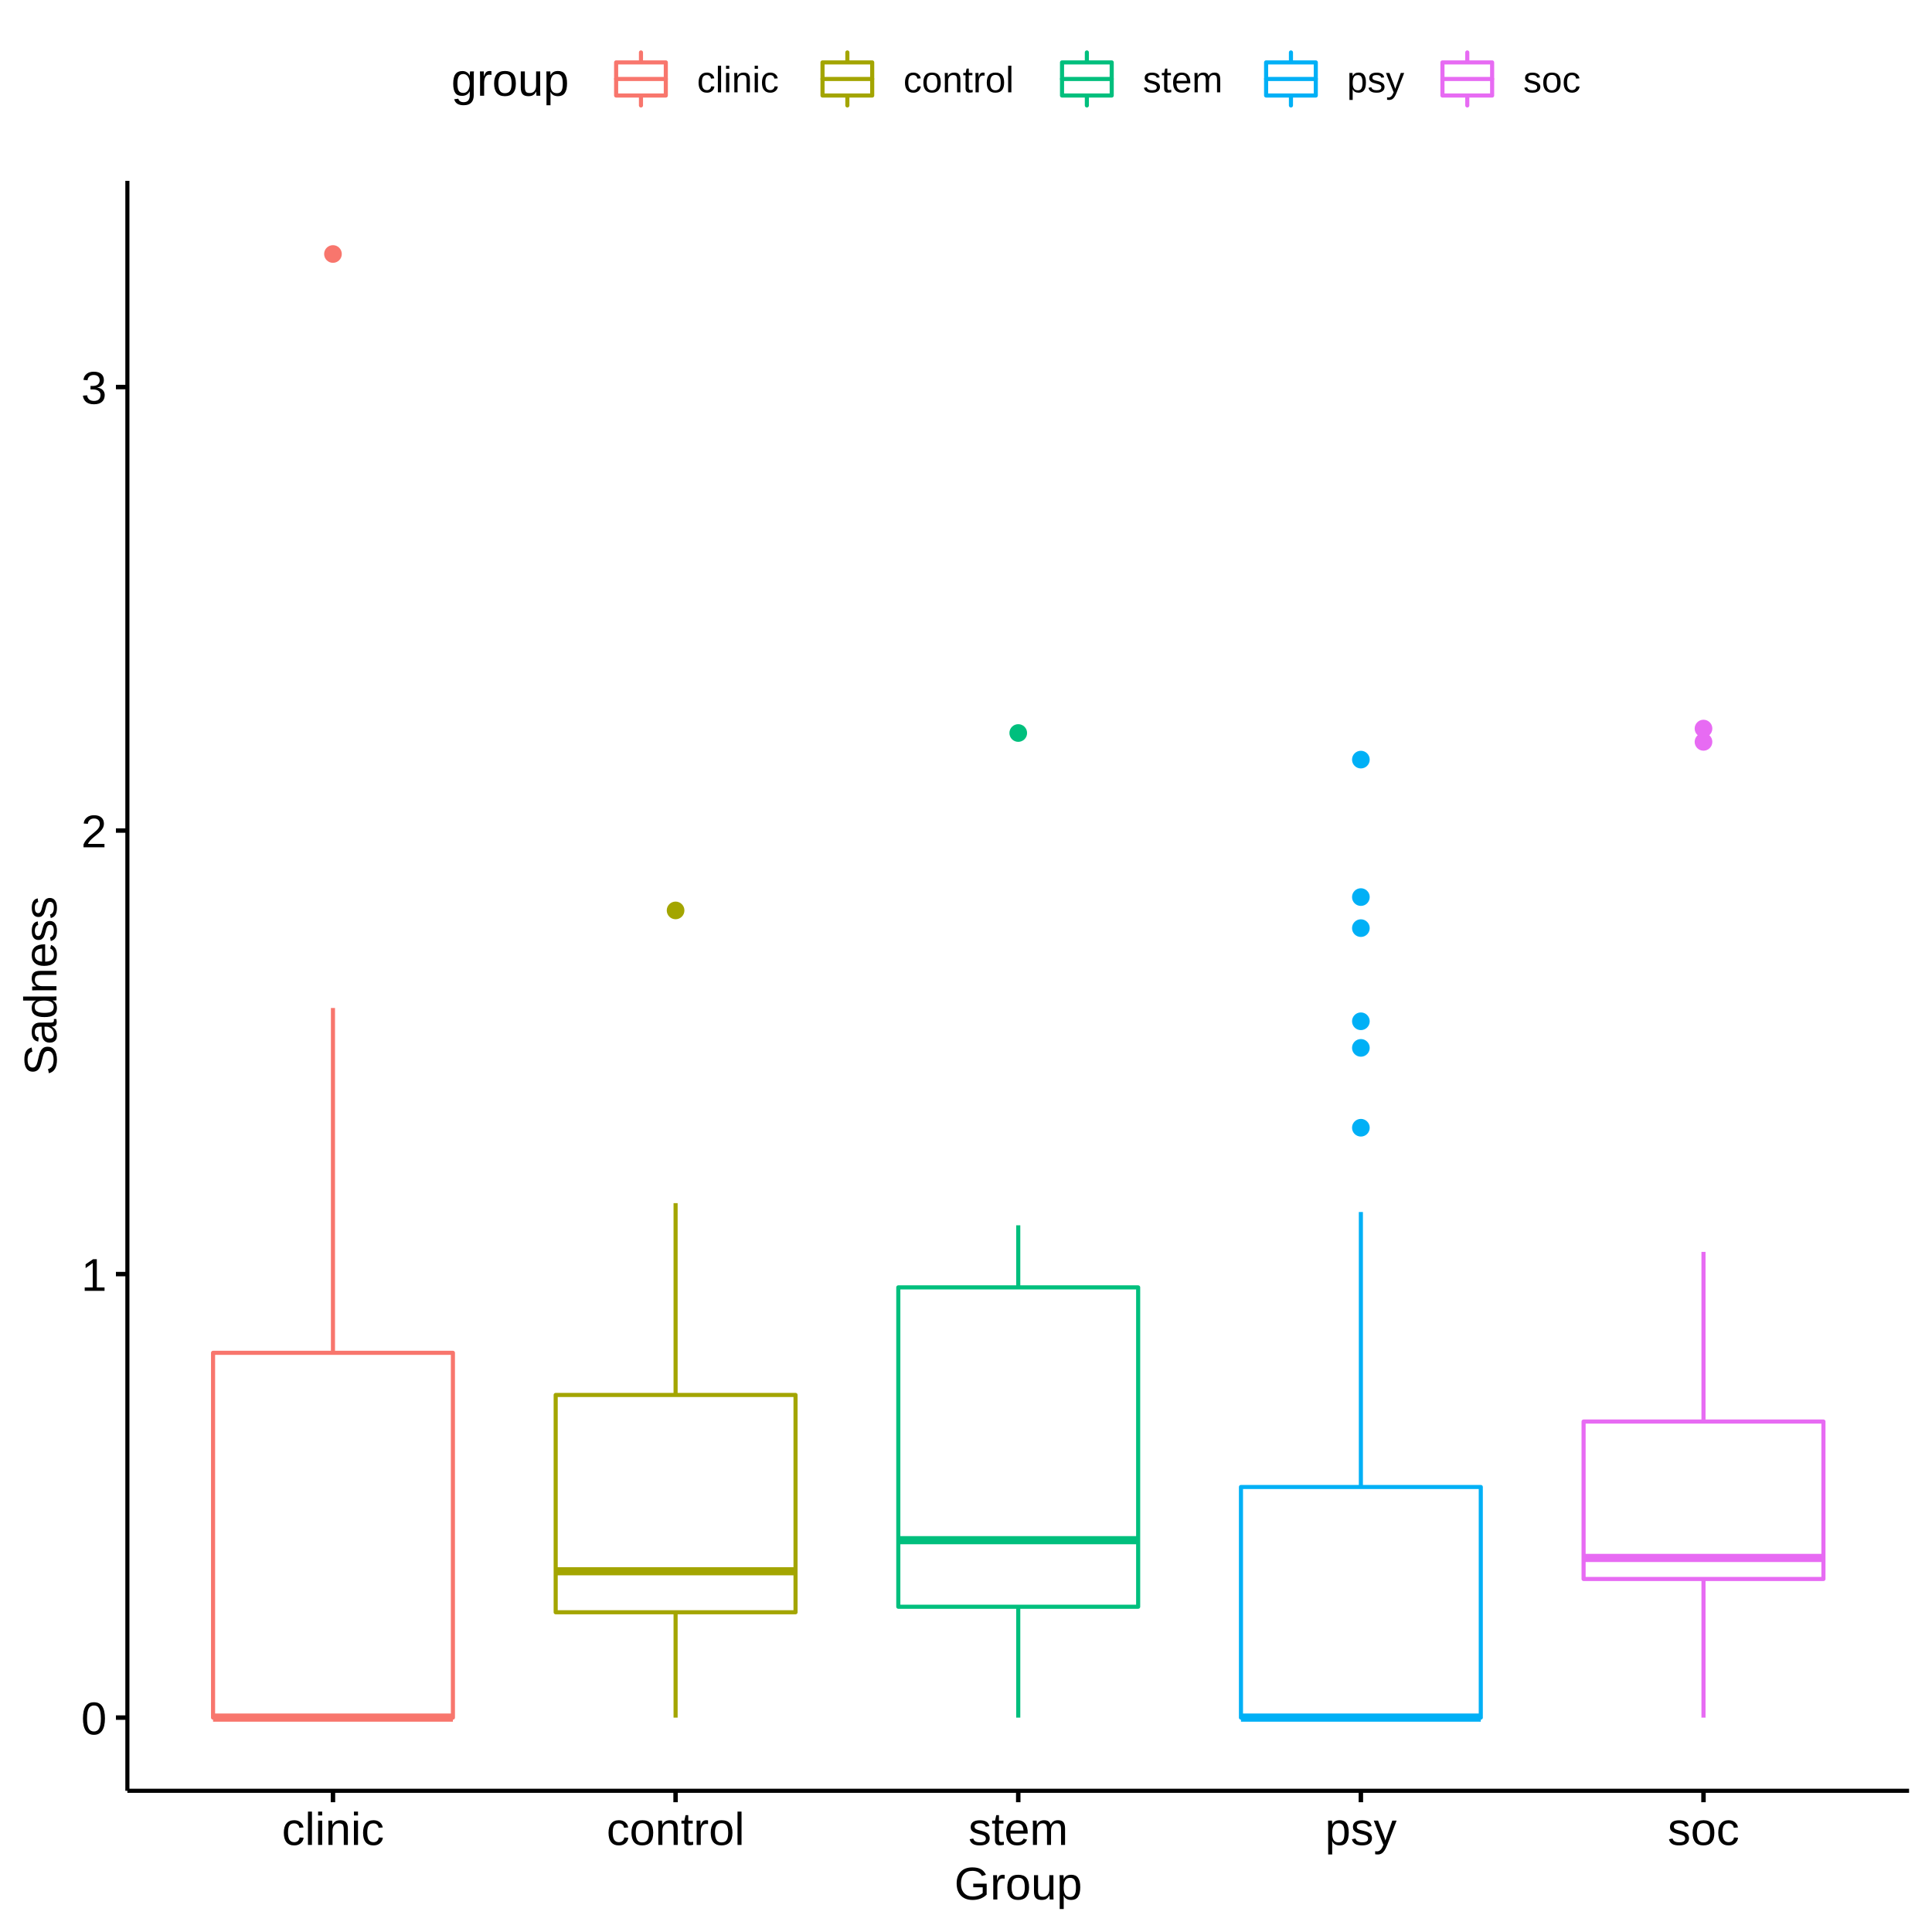
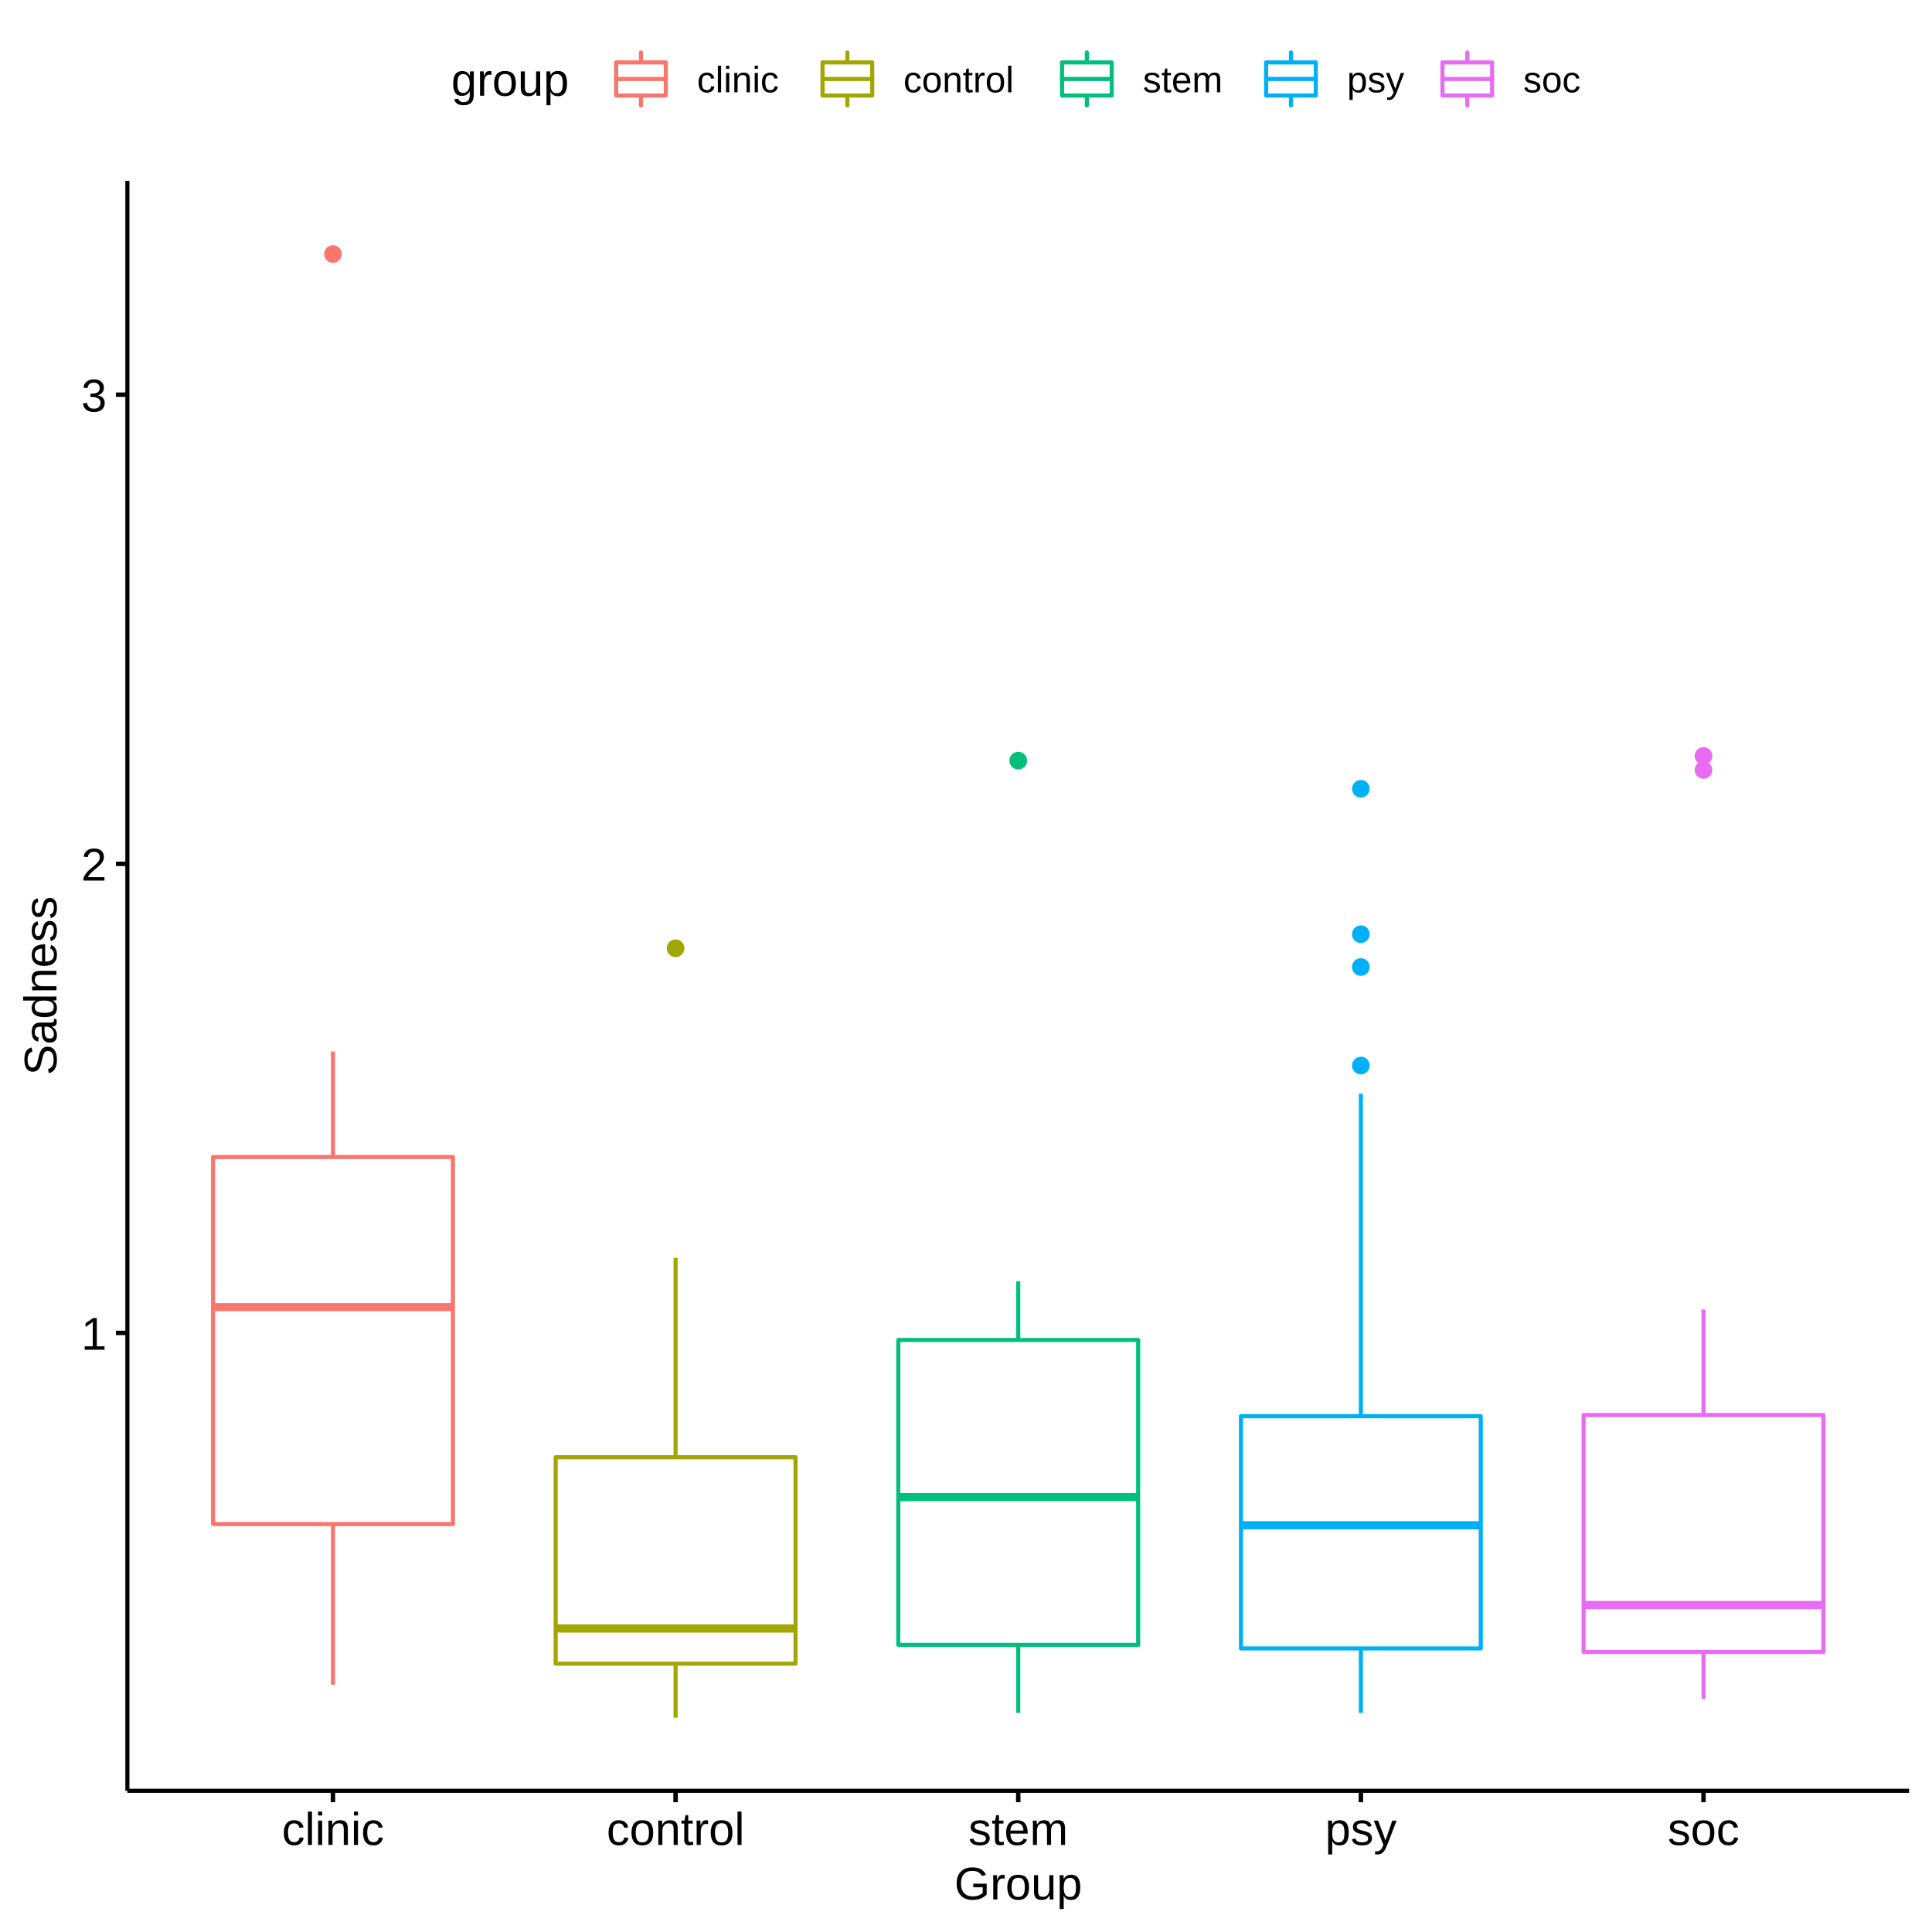
<svg xmlns="http://www.w3.org/2000/svg" class="svglite" width="504.00pt" height="504.00pt" viewBox="0 0 504.00 504.00">
  <defs>
    <style type="text/css">
    .svglite line, .svglite polyline, .svglite polygon, .svglite path, .svglite rect, .svglite circle {
      fill: none;
      stroke: #000000;
      stroke-linecap: round;
      stroke-linejoin: round;
      stroke-miterlimit: 10.00;
    }
  </style>
  </defs>
  <rect width="100%" height="100%" style="stroke: none; fill: #FFFFFF;" />
  <defs>
    <clipPath id="cpMC4wMHw1MDQuMDB8MC4wMHw1MDQuMDA=">
      <rect x="0.00" y="0.00" width="504.00" height="504.00" />
    </clipPath>
  </defs>
  <g clip-path="url(#cpMC4wMHw1MDQuMDB8MC4wMHw1MDQuMDA=)">
    <rect x="-0" y="-0" width="504.00" height="504.00" style="stroke-width: 1.16; stroke: #FFFFFF; fill: #FFFFFF;" />
  </g>
  <defs>
    <clipPath id="cpMzMuMjN8NDk4LjAyfDQ3LjE3fDQ2Ny4xNg==">
      <rect x="33.23" y="47.17" width="464.79" height="419.99" />
    </clipPath>
  </defs>
  <g clip-path="url(#cpMzMuMjN8NDk4LjAyfDQ3LjE3fDQ2Ny4xNg==)">
    <rect x="33.23" y="47.17" width="464.79" height="419.99" style="stroke-width: 1.16; stroke: none; fill: #FFFFFF;" />
    <circle cx="86.86" cy="66.26" r="1.95" style="stroke-width: 0.71; stroke: #F8766D; fill: #F8766D;" />
-     <line x1="86.86" y1="352.91" x2="86.86" y2="262.95" style="stroke-width: 1.07; stroke: #F8766D; stroke-linecap: butt;" />
-     <line x1="86.86" y1="448.07" x2="86.86" y2="448.07" style="stroke-width: 1.07; stroke: #F8766D; stroke-linecap: butt;" />
-     <polygon points="55.58,352.91 55.58,448.07 118.15,448.07 118.15,352.91 55.58,352.91 " style="stroke-width: 1.07; stroke: #F8766D; fill: #FFFFFF;" />
-     <line x1="55.58" y1="448.07" x2="118.15" y2="448.07" style="stroke-width: 2.13; stroke: #F8766D; stroke-linecap: butt;" />
-     <circle cx="176.24" cy="237.50" r="1.95" style="stroke-width: 0.71; stroke: #A3A500; fill: #A3A500;" />
-     <line x1="176.24" y1="363.90" x2="176.24" y2="313.86" style="stroke-width: 1.07; stroke: #A3A500; stroke-linecap: butt;" />
-     <line x1="176.24" y1="420.59" x2="176.24" y2="448.07" style="stroke-width: 1.07; stroke: #A3A500; stroke-linecap: butt;" />
-     <polygon points="144.96,363.90 144.96,420.59 207.53,420.59 207.53,363.90 144.96,363.90 " style="stroke-width: 1.07; stroke: #A3A500; fill: #FFFFFF;" />
-     <line x1="144.96" y1="409.89" x2="207.53" y2="409.89" style="stroke-width: 2.13; stroke: #A3A500; stroke-linecap: butt;" />
-     <circle cx="265.63" cy="191.22" r="1.95" style="stroke-width: 0.71; stroke: #00BF7D; fill: #00BF7D;" />
-     <line x1="265.63" y1="335.84" x2="265.63" y2="319.64" style="stroke-width: 1.07; stroke: #00BF7D; stroke-linecap: butt;" />
-     <line x1="265.63" y1="419.15" x2="265.63" y2="448.07" style="stroke-width: 1.07; stroke: #00BF7D; stroke-linecap: butt;" />
-     <polygon points="234.34,335.84 234.34,419.15 296.91,419.15 296.91,335.84 234.34,335.84 " style="stroke-width: 1.07; stroke: #00BF7D; fill: #FFFFFF;" />
-     <line x1="234.34" y1="401.79" x2="296.91" y2="401.79" style="stroke-width: 2.13; stroke: #00BF7D; stroke-linecap: butt;" />
-     <circle cx="355.01" cy="234.02" r="1.95" style="stroke-width: 0.71; stroke: #00B0F6; fill: #00B0F6;" />
-     <circle cx="355.01" cy="266.42" r="1.95" style="stroke-width: 0.71; stroke: #00B0F6; fill: #00B0F6;" />
-     <circle cx="355.01" cy="242.12" r="1.95" style="stroke-width: 0.71; stroke: #00B0F6; fill: #00B0F6;" />
-     <circle cx="355.01" cy="294.19" r="1.95" style="stroke-width: 0.71; stroke: #00B0F6; fill: #00B0F6;" />
-     <circle cx="355.01" cy="273.36" r="1.95" style="stroke-width: 0.71; stroke: #00B0F6; fill: #00B0F6;" />
-     <circle cx="355.01" cy="198.16" r="1.95" style="stroke-width: 0.71; stroke: #00B0F6; fill: #00B0F6;" />
-     <line x1="355.01" y1="387.91" x2="355.01" y2="316.17" style="stroke-width: 1.07; stroke: #00B0F6; stroke-linecap: butt;" />
-     <line x1="355.01" y1="448.07" x2="355.01" y2="448.07" style="stroke-width: 1.07; stroke: #00B0F6; stroke-linecap: butt;" />
-     <polygon points="323.73,387.91 323.73,448.07 386.29,448.07 386.29,387.91 323.73,387.91 " style="stroke-width: 1.07; stroke: #00B0F6; fill: #FFFFFF;" />
-     <line x1="323.73" y1="448.07" x2="386.29" y2="448.07" style="stroke-width: 2.13; stroke: #00B0F6; stroke-linecap: butt;" />
-     <circle cx="444.39" cy="190.06" r="1.95" style="stroke-width: 0.71; stroke: #E76BF3; fill: #E76BF3;" />
-     <circle cx="444.39" cy="193.53" r="1.95" style="stroke-width: 0.71; stroke: #E76BF3; fill: #E76BF3;" />
-     <line x1="444.39" y1="370.84" x2="444.39" y2="326.58" style="stroke-width: 1.07; stroke: #E76BF3; stroke-linecap: butt;" />
-     <line x1="444.39" y1="411.91" x2="444.39" y2="448.07" style="stroke-width: 1.07; stroke: #E76BF3; stroke-linecap: butt;" />
-     <polygon points="413.11,370.84 413.11,411.91 475.68,411.91 475.68,370.84 413.11,370.84 " style="stroke-width: 1.07; stroke: #E76BF3; fill: #FFFFFF;" />
-     <line x1="413.11" y1="406.42" x2="475.68" y2="406.42" style="stroke-width: 2.13; stroke: #E76BF3; stroke-linecap: butt;" />
+     <line x1="86.86" y1="301.83" x2="86.86" y2="274.30" style="stroke-width: 1.07; stroke: #F8766D; stroke-linecap: butt;" />
+     <line x1="86.86" y1="397.59" x2="86.86" y2="439.50" style="stroke-width: 1.07; stroke: #F8766D; stroke-linecap: butt;" />
+     <polygon points="55.58,301.83 55.58,397.59 118.15,397.59 118.15,301.83 55.58,301.83 " style="stroke-width: 1.07; stroke: #F8766D; fill: #FFFFFF;" />
+     <line x1="55.58" y1="340.99" x2="118.15" y2="340.99" style="stroke-width: 2.13; stroke: #F8766D; stroke-linecap: butt;" />
+     <circle cx="176.24" cy="247.37" r="1.95" style="stroke-width: 0.71; stroke: #A3A500; fill: #A3A500;" />
+     <line x1="176.24" y1="380.15" x2="176.24" y2="328.14" style="stroke-width: 1.07; stroke: #A3A500; stroke-linecap: butt;" />
+     <line x1="176.24" y1="434.00" x2="176.24" y2="448.07" style="stroke-width: 1.07; stroke: #A3A500; stroke-linecap: butt;" />
+     <polygon points="144.96,380.15 144.96,434.00 207.53,434.00 207.53,380.15 144.96,380.15 " style="stroke-width: 1.07; stroke: #A3A500; fill: #FFFFFF;" />
+     <line x1="144.96" y1="424.82" x2="207.53" y2="424.82" style="stroke-width: 2.13; stroke: #A3A500; stroke-linecap: butt;" />
+     <circle cx="265.63" cy="198.42" r="1.95" style="stroke-width: 0.71; stroke: #00BF7D; fill: #00BF7D;" />
+     <line x1="265.63" y1="349.56" x2="265.63" y2="334.26" style="stroke-width: 1.07; stroke: #00BF7D; stroke-linecap: butt;" />
+     <line x1="265.63" y1="429.10" x2="265.63" y2="446.85" style="stroke-width: 1.07; stroke: #00BF7D; stroke-linecap: butt;" />
+     <polygon points="234.34,349.56 234.34,429.10 296.91,429.10 296.91,349.56 234.34,349.56 " style="stroke-width: 1.07; stroke: #00BF7D; fill: #FFFFFF;" />
+     <line x1="234.34" y1="390.55" x2="296.91" y2="390.55" style="stroke-width: 2.13; stroke: #00BF7D; stroke-linecap: butt;" />
+     <circle cx="355.01" cy="243.70" r="1.95" style="stroke-width: 0.71; stroke: #00B0F6; fill: #00B0F6;" />
+     <circle cx="355.01" cy="277.97" r="1.95" style="stroke-width: 0.71; stroke: #00B0F6; fill: #00B0F6;" />
+     <circle cx="355.01" cy="252.27" r="1.95" style="stroke-width: 0.71; stroke: #00B0F6; fill: #00B0F6;" />
+     <circle cx="355.01" cy="205.77" r="1.95" style="stroke-width: 0.71; stroke: #00B0F6; fill: #00B0F6;" />
+     <line x1="355.01" y1="369.44" x2="355.01" y2="285.31" style="stroke-width: 1.07; stroke: #00B0F6; stroke-linecap: butt;" />
+     <line x1="355.01" y1="430.02" x2="355.01" y2="446.85" style="stroke-width: 1.07; stroke: #00B0F6; stroke-linecap: butt;" />
+     <polygon points="323.73,369.44 323.73,430.02 386.29,430.02 386.29,369.44 323.73,369.44 " style="stroke-width: 1.07; stroke: #00B0F6; fill: #FFFFFF;" />
+     <line x1="323.73" y1="397.90" x2="386.29" y2="397.90" style="stroke-width: 2.13; stroke: #00B0F6; stroke-linecap: butt;" />
+     <circle cx="444.39" cy="197.20" r="1.95" style="stroke-width: 0.71; stroke: #E76BF3; fill: #E76BF3;" />
+     <circle cx="444.39" cy="200.87" r="1.95" style="stroke-width: 0.71; stroke: #E76BF3; fill: #E76BF3;" />
+     <line x1="444.39" y1="369.14" x2="444.39" y2="341.60" style="stroke-width: 1.07; stroke: #E76BF3; stroke-linecap: butt;" />
+     <line x1="444.39" y1="430.94" x2="444.39" y2="443.18" style="stroke-width: 1.07; stroke: #E76BF3; stroke-linecap: butt;" />
+     <polygon points="413.11,369.14 413.11,430.94 475.68,430.94 475.68,369.14 413.11,369.14 " style="stroke-width: 1.07; stroke: #E76BF3; fill: #FFFFFF;" />
+     <line x1="413.11" y1="418.70" x2="475.68" y2="418.70" style="stroke-width: 2.13; stroke: #E76BF3; stroke-linecap: butt;" />
  </g>
  <g clip-path="url(#cpMC4wMHw1MDQuMDB8MC4wMHw1MDQuMDA=)">
    <polyline points="33.23,467.16 33.23,47.17 " style="stroke-width: 1.07; stroke-linecap: butt;" />
-     <text x="27.85" y="452.44" text-anchor="end" style="font-size: 12.00px; font-family: Arimo;" textLength="7.64px" lengthAdjust="spacingAndGlyphs">0</text>
-     <text x="27.85" y="336.74" text-anchor="end" style="font-size: 12.00px; font-family: Arimo;" textLength="7.64px" lengthAdjust="spacingAndGlyphs">1</text>
-     <text x="27.85" y="221.04" text-anchor="end" style="font-size: 12.00px; font-family: Arimo;" textLength="7.64px" lengthAdjust="spacingAndGlyphs">2</text>
-     <text x="27.85" y="105.34" text-anchor="end" style="font-size: 12.00px; font-family: Arimo;" textLength="7.64px" lengthAdjust="spacingAndGlyphs">3</text>
-     <polyline points="30.24,448.07 33.23,448.07 " style="stroke-width: 1.16; stroke-linecap: butt;" />
-     <polyline points="30.24,332.37 33.23,332.37 " style="stroke-width: 1.16; stroke-linecap: butt;" />
-     <polyline points="30.24,216.67 33.23,216.67 " style="stroke-width: 1.16; stroke-linecap: butt;" />
-     <polyline points="30.24,100.97 33.23,100.97 " style="stroke-width: 1.16; stroke-linecap: butt;" />
+     <text x="27.85" y="352.10" text-anchor="end" style="font-size: 12.00px; font-family: Arimo;" textLength="7.64px" lengthAdjust="spacingAndGlyphs">1</text>
+     <text x="27.85" y="229.72" text-anchor="end" style="font-size: 12.00px; font-family: Arimo;" textLength="7.64px" lengthAdjust="spacingAndGlyphs">2</text>
+     <text x="27.85" y="107.35" text-anchor="end" style="font-size: 12.00px; font-family: Arimo;" textLength="7.64px" lengthAdjust="spacingAndGlyphs">3</text>
+     <polyline points="30.24,347.72 33.23,347.72 " style="stroke-width: 1.16; stroke-linecap: butt;" />
+     <polyline points="30.24,225.35 33.23,225.35 " style="stroke-width: 1.16; stroke-linecap: butt;" />
+     <polyline points="30.24,102.97 33.23,102.97 " style="stroke-width: 1.16; stroke-linecap: butt;" />
    <polyline points="33.23,467.16 498.02,467.16 " style="stroke-width: 1.07; stroke-linecap: butt;" />
    <polyline points="86.86,470.15 86.86,467.16 " style="stroke-width: 1.16; stroke-linecap: butt;" />
    <polyline points="176.24,470.15 176.24,467.16 " style="stroke-width: 1.16; stroke-linecap: butt;" />
    <polyline points="265.63,470.15 265.63,467.16 " style="stroke-width: 1.16; stroke-linecap: butt;" />
    <polyline points="355.01,470.15 355.01,467.16 " style="stroke-width: 1.16; stroke-linecap: butt;" />
    <polyline points="444.39,470.15 444.39,467.16 " style="stroke-width: 1.16; stroke-linecap: butt;" />
    <text x="86.86" y="481.29" text-anchor="middle" style="font-size: 12.00px; font-family: Arimo;" textLength="30.82px" lengthAdjust="spacingAndGlyphs">clinic</text>
    <text x="176.24" y="481.29" text-anchor="middle" style="font-size: 12.00px; font-family: Arimo;" textLength="41.61px" lengthAdjust="spacingAndGlyphs">control</text>
    <text x="265.63" y="481.29" text-anchor="middle" style="font-size: 12.00px; font-family: Arimo;" textLength="30.05px" lengthAdjust="spacingAndGlyphs">stem</text>
    <text x="355.01" y="481.29" text-anchor="middle" style="font-size: 12.00px; font-family: Arimo;" textLength="20.98px" lengthAdjust="spacingAndGlyphs">psy</text>
    <text x="444.39" y="481.29" text-anchor="middle" style="font-size: 12.00px; font-family: Arimo;" textLength="20.20px" lengthAdjust="spacingAndGlyphs">soc</text>
    <text x="265.63" y="495.52" text-anchor="middle" style="font-size: 12.00px; font-family: Arimo;" textLength="36.54px" lengthAdjust="spacingAndGlyphs">Group</text>
    <text transform="translate(14.73,257.16) rotate(-90)" text-anchor="middle" style="font-size: 12.00px; font-family: Arimo;" textLength="50.10px" lengthAdjust="spacingAndGlyphs">Sadness</text>
    <rect x="111.76" y="5.98" width="307.74" height="29.24" style="stroke-width: 1.16; stroke: none; fill: #FFFFFF;" />
    <text x="117.73" y="24.97" style="font-size: 12.00px; font-family: Arimo;" textLength="34.86px" lengthAdjust="spacingAndGlyphs">group</text>
    <polyline points="167.21,27.51 167.21,24.92 " style="stroke-width: 1.07; stroke: #F8766D;" />
    <polyline points="167.21,16.28 167.21,13.68 " style="stroke-width: 1.07; stroke: #F8766D;" />
    <rect x="160.73" y="16.28" width="12.96" height="8.64" style="stroke-width: 1.07; stroke: #F8766D; fill: #FFFFFF;" />
    <polyline points="160.73,20.60 173.69,20.60 " style="stroke-width: 1.07; stroke: #F8766D;" />
    <polyline points="221.05,27.51 221.05,24.92 " style="stroke-width: 1.07; stroke: #A3A500;" />
    <polyline points="221.05,16.28 221.05,13.68 " style="stroke-width: 1.07; stroke: #A3A500;" />
    <rect x="214.57" y="16.28" width="12.96" height="8.64" style="stroke-width: 1.07; stroke: #A3A500; fill: #FFFFFF;" />
    <polyline points="214.57,20.60 227.53,20.60 " style="stroke-width: 1.07; stroke: #A3A500;" />
    <polyline points="283.53,27.51 283.53,24.92 " style="stroke-width: 1.07; stroke: #00BF7D;" />
    <polyline points="283.53,16.28 283.53,13.68 " style="stroke-width: 1.07; stroke: #00BF7D;" />
    <rect x="277.05" y="16.28" width="12.96" height="8.64" style="stroke-width: 1.07; stroke: #00BF7D; fill: #FFFFFF;" />
    <polyline points="277.05,20.60 290.01,20.60 " style="stroke-width: 1.07; stroke: #00BF7D;" />
    <polyline points="336.77,27.51 336.77,24.92 " style="stroke-width: 1.07; stroke: #00B0F6;" />
    <polyline points="336.77,16.28 336.77,13.68 " style="stroke-width: 1.07; stroke: #00B0F6;" />
    <rect x="330.29" y="16.28" width="12.96" height="8.64" style="stroke-width: 1.07; stroke: #00B0F6; fill: #FFFFFF;" />
    <polyline points="330.29,20.60 343.25,20.60 " style="stroke-width: 1.07; stroke: #00B0F6;" />
    <polyline points="382.77,27.51 382.77,24.92 " style="stroke-width: 1.07; stroke: #E76BF3;" />
    <polyline points="382.77,16.28 382.77,13.68 " style="stroke-width: 1.07; stroke: #E76BF3;" />
    <rect x="376.29" y="16.28" width="12.96" height="8.64" style="stroke-width: 1.07; stroke: #E76BF3; fill: #FFFFFF;" />
    <polyline points="376.29,20.60 389.25,20.60 " style="stroke-width: 1.07; stroke: #E76BF3;" />
    <text x="181.83" y="24.09" style="font-size: 9.60px; font-family: Arimo;" textLength="24.61px" lengthAdjust="spacingAndGlyphs">clinic</text>
    <text x="235.67" y="24.09" style="font-size: 9.60px; font-family: Arimo;" textLength="33.24px" lengthAdjust="spacingAndGlyphs">control</text>
    <text x="298.15" y="24.09" style="font-size: 9.60px; font-family: Arimo;" textLength="24.00px" lengthAdjust="spacingAndGlyphs">stem</text>
    <text x="351.39" y="24.09" style="font-size: 9.60px; font-family: Arimo;" textLength="16.76px" lengthAdjust="spacingAndGlyphs">psy</text>
    <text x="397.38" y="24.09" style="font-size: 9.60px; font-family: Arimo;" textLength="16.14px" lengthAdjust="spacingAndGlyphs">soc</text>
  </g>
</svg>
